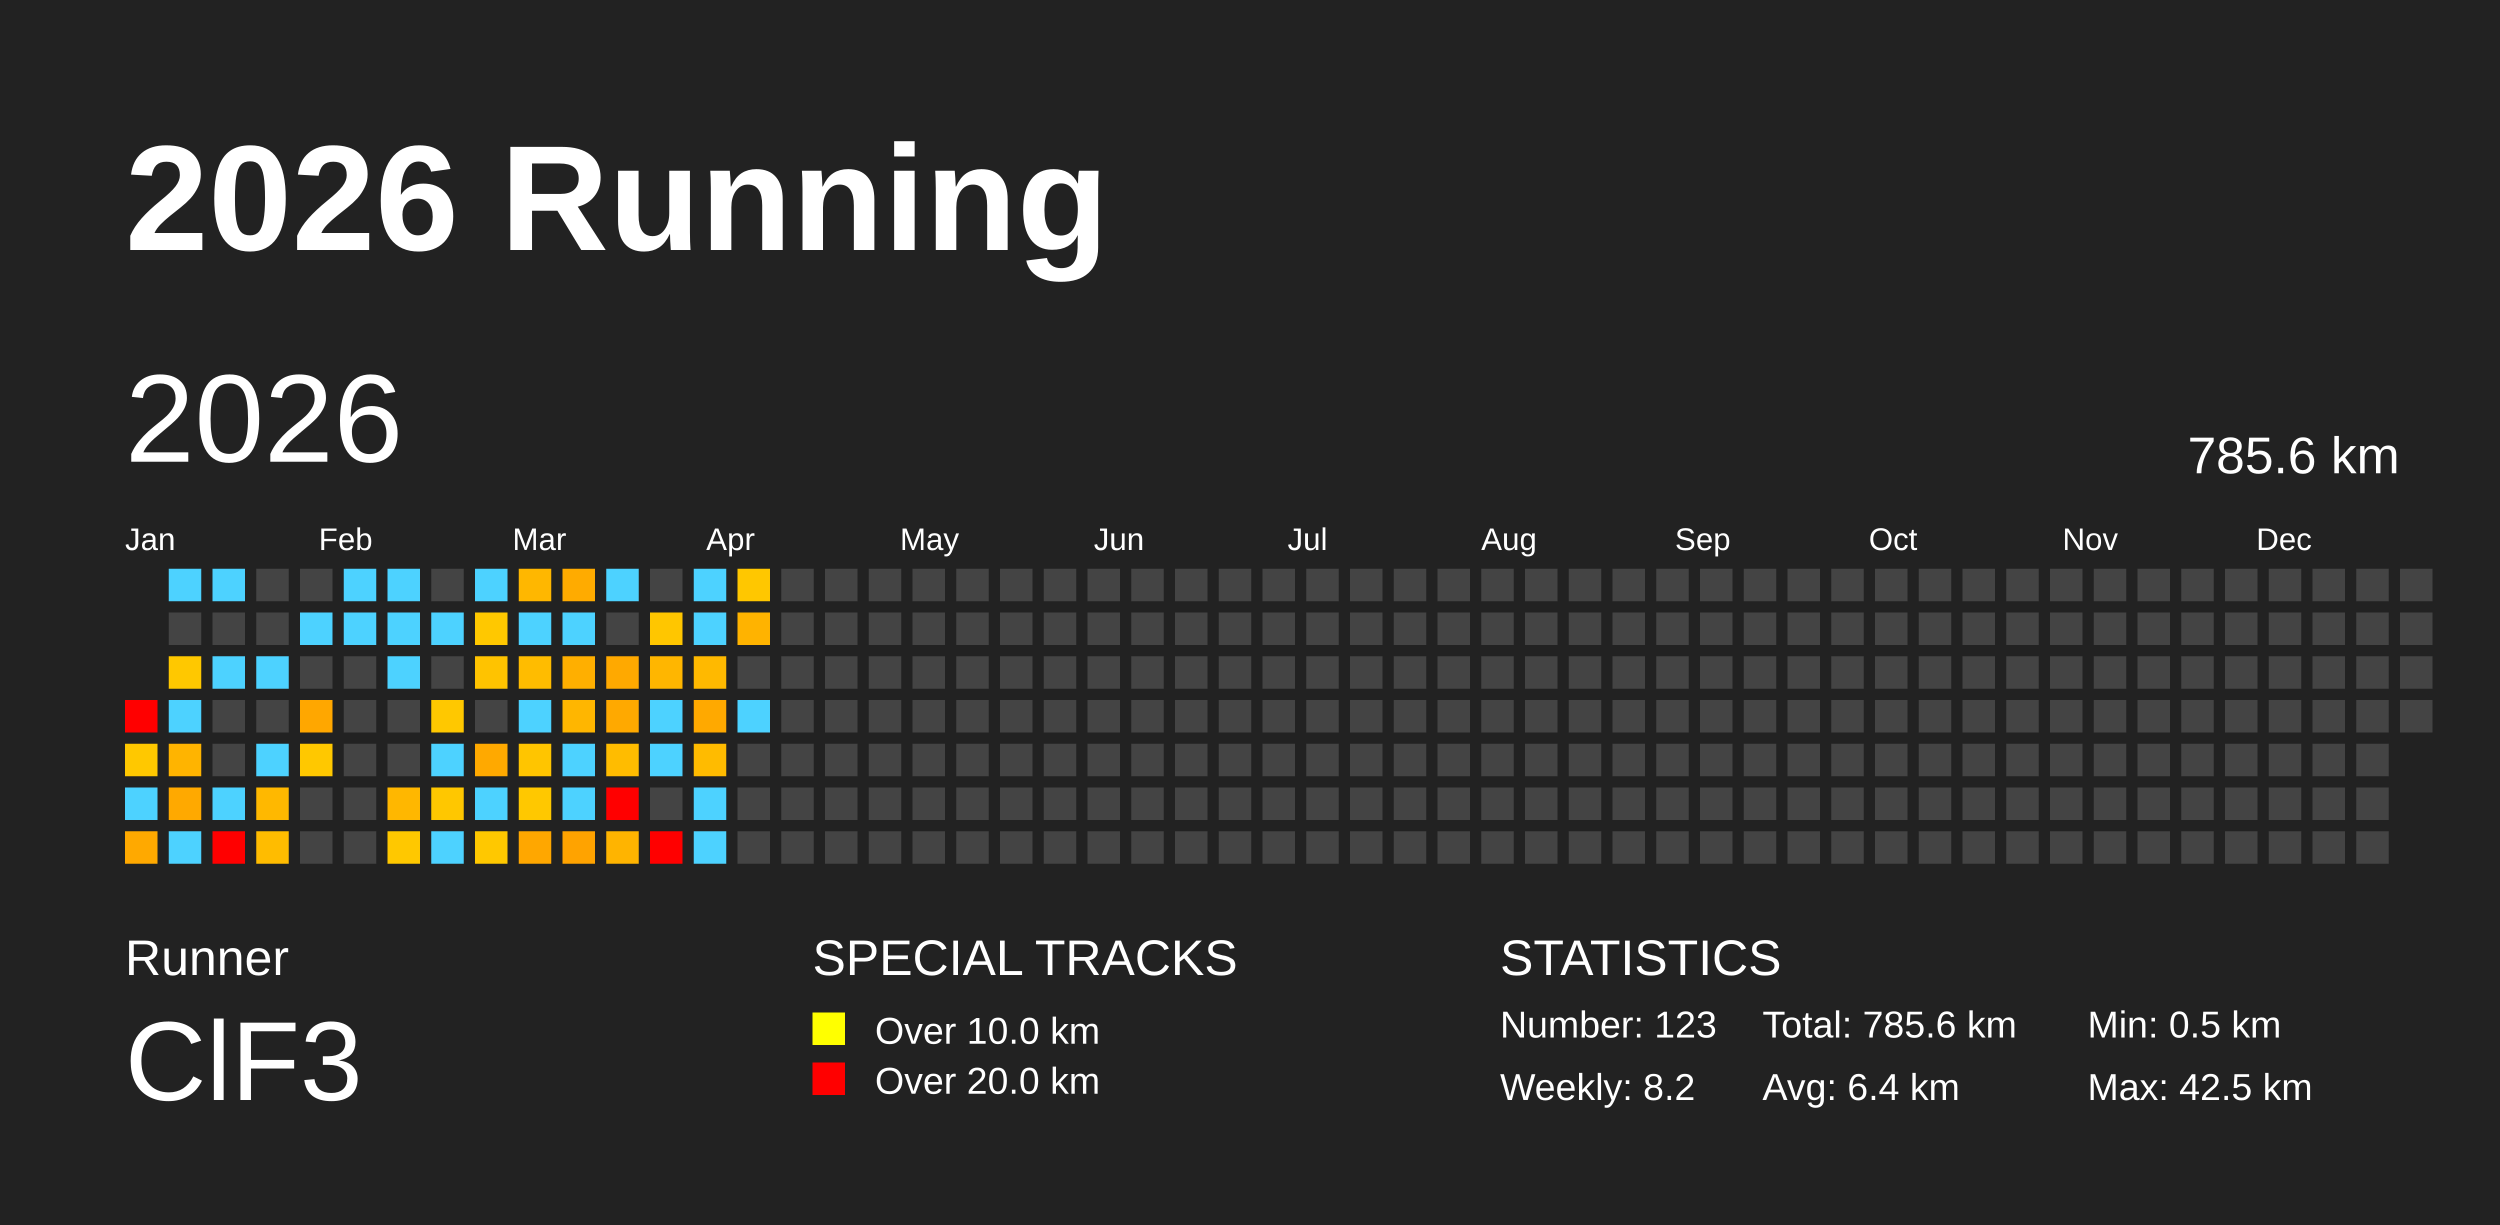
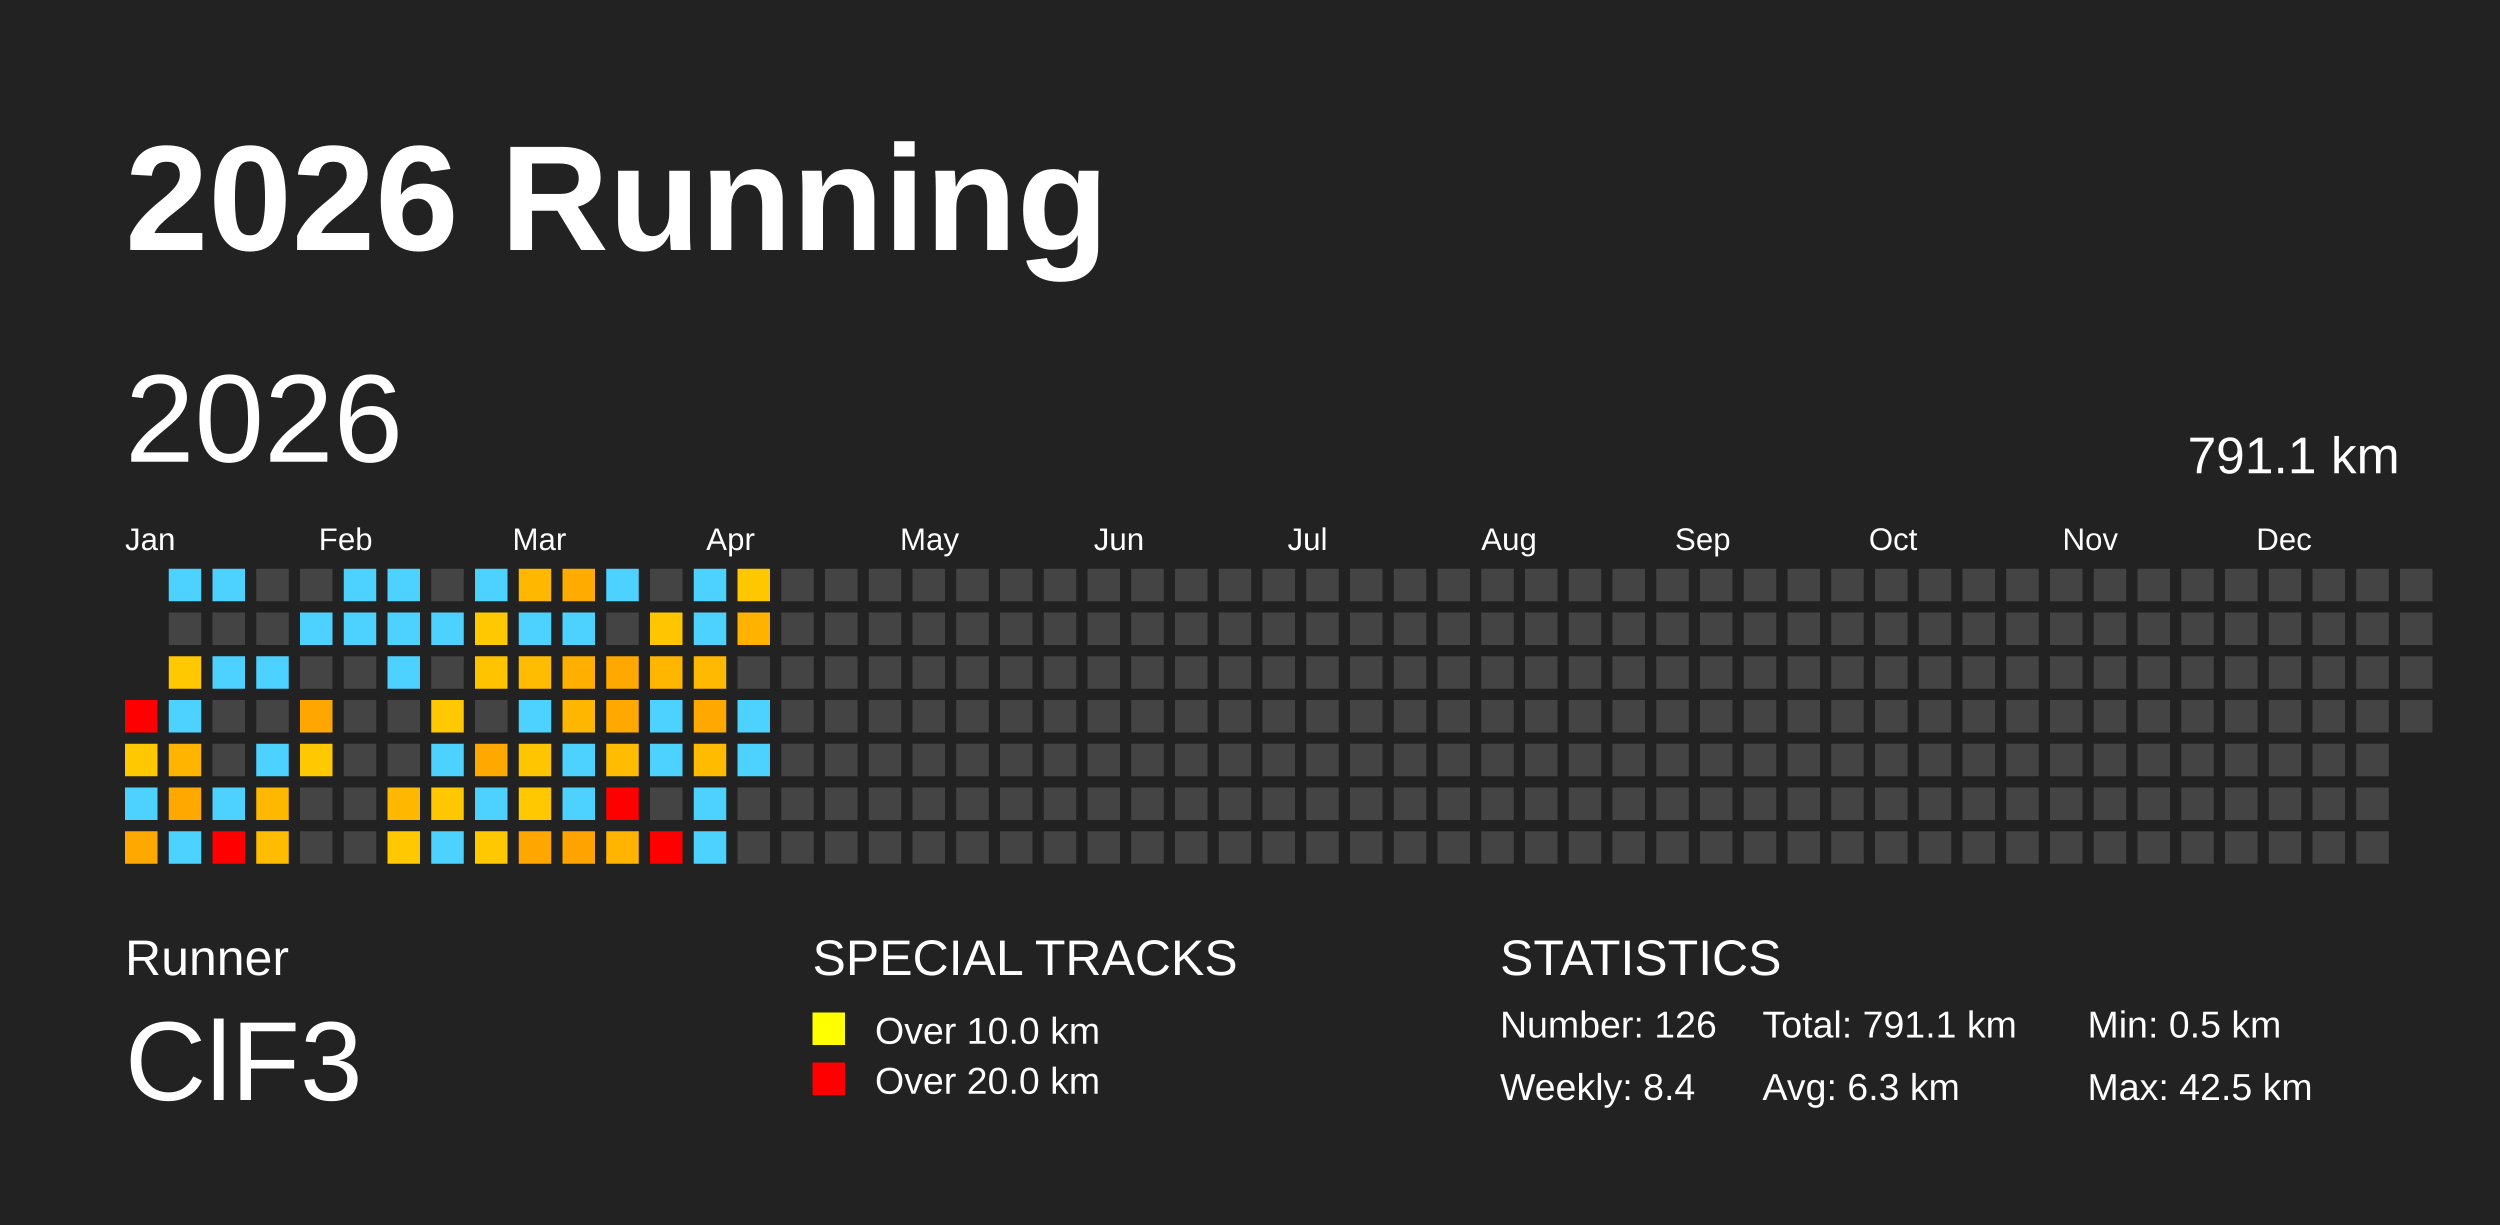
<svg xmlns="http://www.w3.org/2000/svg" baseProfile="full" height="98mm" version="1.1" viewBox="0,0,200,98" width="200mm">
  <defs />
  <rect fill="#222222" height="98" width="200" x="0" y="0" />
  <text fill="#FFFFFF" style="font-size:12px; font-family:Arial; font-weight:bold;" x="10" y="20">2026 Running</text>
  <text fill="#FFFFFF" style="font-size:4px; font-family:Arial" x="10" y="78">Runner</text>
  <text fill="#FFFFFF" style="font-size:9px; font-family:Arial" x="10" y="88">ClF3</text>
  <text fill="#FFFFFF" style="font-size:4px; font-family:Arial" x="65" y="78">SPECIAL TRACKS</text>
  <rect fill="yellow" height="2.6" width="2.6" x="65" y="81" />
  <text fill="#FFFFFF" style="font-size:3px; font-family:Arial" x="70" y="83.5">Over 10.0 km</text>
  <rect fill="red" height="2.6" width="2.6" x="65" y="85" />
  <text fill="#FFFFFF" style="font-size:3px; font-family:Arial" x="70" y="87.5">Over 20.0 km</text>
  <text fill="#FFFFFF" style="font-size:4px; font-family:Arial" x="120" y="78">STATISTICS</text>
-   <text fill="#FFFFFF" style="font-size:3px; font-family:Arial" x="120" y="83">Number: 123</text>
-   <text fill="#FFFFFF" style="font-size:3px; font-family:Arial" x="120" y="88">Weekly: 8.2</text>
-   <text fill="#FFFFFF" style="font-size:3px; font-family:Arial" x="141" y="83">Total: 785.6 km</text>
-   <text fill="#FFFFFF" style="font-size:3px; font-family:Arial" x="141" y="88">Avg: 6.4 km</text>
+   <text fill="#FFFFFF" style="font-size:3px; font-family:Arial" x="120" y="83">Number: 126</text>
+   <text fill="#FFFFFF" style="font-size:3px; font-family:Arial" x="120" y="88">Weekly: 8.4</text>
+   <text fill="#FFFFFF" style="font-size:3px; font-family:Arial" x="141" y="83">Total: 791.1 km</text>
+   <text fill="#FFFFFF" style="font-size:3px; font-family:Arial" x="141" y="88">Avg: 6.3 km</text>
  <text fill="#FFFFFF" style="font-size:3px; font-family:Arial" x="167" y="83">Min: 0.5 km</text>
  <text fill="#FFFFFF" style="font-size:3px; font-family:Arial" x="167" y="88">Max: 42.5 km</text>
  <text dominant-baseline="hanging" fill="#FFFFFF" style="font-size:10.0px; font-family:Arial;" x="10" y="30">2026</text>
-   <text dominant-baseline="hanging" fill="#FFFFFF" style="font-size:4.125px; font-family:Arial;" x="175" y="35">785.6 km</text>
+   <text dominant-baseline="hanging" fill="#FFFFFF" style="font-size:4.125px; font-family:Arial;" x="175" y="35">791.1 km</text>
  <text fill="#FFFFFF" style="font-size:2.5px; font-family:Arial" x="10.0" y="44">Jan</text>
  <text fill="#FFFFFF" style="font-size:2.5px; font-family:Arial" x="25.5" y="44">Feb</text>
  <text fill="#FFFFFF" style="font-size:2.5px; font-family:Arial" x="41.0" y="44">Mar</text>
  <text fill="#FFFFFF" style="font-size:2.5px; font-family:Arial" x="56.5" y="44">Apr</text>
  <text fill="#FFFFFF" style="font-size:2.5px; font-family:Arial" x="72.0" y="44">May</text>
  <text fill="#FFFFFF" style="font-size:2.5px; font-family:Arial" x="87.5" y="44">Jun</text>
  <text fill="#FFFFFF" style="font-size:2.5px; font-family:Arial" x="103.0" y="44">Jul</text>
  <text fill="#FFFFFF" style="font-size:2.5px; font-family:Arial" x="118.5" y="44">Aug</text>
  <text fill="#FFFFFF" style="font-size:2.5px; font-family:Arial" x="134.0" y="44">Sep</text>
  <text fill="#FFFFFF" style="font-size:2.5px; font-family:Arial" x="149.5" y="44">Oct</text>
  <text fill="#FFFFFF" style="font-size:2.5px; font-family:Arial" x="165.0" y="44">Nov</text>
  <text fill="#FFFFFF" style="font-size:2.5px; font-family:Arial" x="180.5" y="44">Dec</text>
  <rect fill="red" height="2.6" width="2.6" x="10.0" y="56.0" />
  <rect fill="#ffc800" height="2.6" width="2.6" x="10.0" y="59.5" />
  <rect fill="#4dd2ff" height="2.6" width="2.6" x="10.0" y="63.0" />
  <rect fill="#ffa900" height="2.6" width="2.6" x="10.0" y="66.5" />
  <rect fill="#4dd2ff" height="2.6" width="2.6" x="13.5" y="45.5" />
  <rect fill="#444444" height="2.6" width="2.6" x="13.5" y="49.0" />
  <rect fill="#ffc800" height="2.6" width="2.6" x="13.5" y="52.5" />
  <rect fill="#4dd2ff" height="2.6" width="2.6" x="13.5" y="56.0" />
  <rect fill="#ffb400" height="2.6" width="2.6" x="13.5" y="59.5" />
  <rect fill="#ffa900" height="2.6" width="2.6" x="13.5" y="63.0" />
  <rect fill="#4dd2ff" height="2.6" width="2.6" x="13.5" y="66.5" />
  <rect fill="#4dd2ff" height="2.6" width="2.6" x="17.0" y="45.5" />
  <rect fill="#444444" height="2.6" width="2.6" x="17.0" y="49.0" />
  <rect fill="#4dd2ff" height="2.6" width="2.6" x="17.0" y="52.5" />
  <rect fill="#444444" height="2.6" width="2.6" x="17.0" y="56.0" />
  <rect fill="#444444" height="2.6" width="2.6" x="17.0" y="59.5" />
  <rect fill="#4dd2ff" height="2.6" width="2.6" x="17.0" y="63.0" />
  <rect fill="red" height="2.6" width="2.6" x="17.0" y="66.5" />
  <rect fill="#444444" height="2.6" width="2.6" x="20.5" y="45.5" />
  <rect fill="#444444" height="2.6" width="2.6" x="20.5" y="49.0" />
  <rect fill="#4dd2ff" height="2.6" width="2.6" x="20.5" y="52.5" />
  <rect fill="#444444" height="2.6" width="2.6" x="20.5" y="56.0" />
  <rect fill="#4dd2ff" height="2.6" width="2.6" x="20.5" y="59.5" />
  <rect fill="#ffb800" height="2.6" width="2.6" x="20.5" y="63.0" />
  <rect fill="#ffbc00" height="2.6" width="2.6" x="20.5" y="66.5" />
  <rect fill="#444444" height="2.6" width="2.6" x="24.0" y="45.5" />
  <rect fill="#4dd2ff" height="2.6" width="2.6" x="24.0" y="49.0" />
  <rect fill="#444444" height="2.6" width="2.6" x="24.0" y="52.5" />
  <rect fill="#ffa700" height="2.6" width="2.6" x="24.0" y="56.0" />
  <rect fill="#ffc800" height="2.6" width="2.6" x="24.0" y="59.5" />
  <rect fill="#444444" height="2.6" width="2.6" x="24.0" y="63.0" />
  <rect fill="#444444" height="2.6" width="2.6" x="24.0" y="66.5" />
  <rect fill="#4dd2ff" height="2.6" width="2.6" x="27.5" y="45.5" />
  <rect fill="#4dd2ff" height="2.6" width="2.6" x="27.5" y="49.0" />
  <rect fill="#444444" height="2.6" width="2.6" x="27.5" y="52.5" />
  <rect fill="#444444" height="2.6" width="2.6" x="27.5" y="56.0" />
  <rect fill="#444444" height="2.6" width="2.6" x="27.5" y="59.5" />
  <rect fill="#444444" height="2.6" width="2.6" x="27.5" y="63.0" />
  <rect fill="#444444" height="2.6" width="2.6" x="27.5" y="66.5" />
  <rect fill="#4dd2ff" height="2.6" width="2.6" x="31.0" y="45.5" />
  <rect fill="#4dd2ff" height="2.6" width="2.6" x="31.0" y="49.0" />
  <rect fill="#4dd2ff" height="2.6" width="2.6" x="31.0" y="52.5" />
  <rect fill="#444444" height="2.6" width="2.6" x="31.0" y="56.0" />
  <rect fill="#444444" height="2.6" width="2.6" x="31.0" y="59.5" />
  <rect fill="#ffb700" height="2.6" width="2.6" x="31.0" y="63.0" />
  <rect fill="#ffc800" height="2.6" width="2.6" x="31.0" y="66.5" />
  <rect fill="#444444" height="2.6" width="2.6" x="34.5" y="45.5" />
  <rect fill="#4dd2ff" height="2.6" width="2.6" x="34.5" y="49.0" />
  <rect fill="#444444" height="2.6" width="2.6" x="34.5" y="52.5" />
  <rect fill="#ffc800" height="2.6" width="2.6" x="34.5" y="56.0" />
  <rect fill="#4dd2ff" height="2.6" width="2.6" x="34.5" y="59.5" />
  <rect fill="#ffc700" height="2.6" width="2.6" x="34.5" y="63.0" />
  <rect fill="#4dd2ff" height="2.6" width="2.6" x="34.5" y="66.5" />
  <rect fill="#4dd2ff" height="2.6" width="2.6" x="38.0" y="45.5" />
  <rect fill="#ffc800" height="2.6" width="2.6" x="38.0" y="49.0" />
  <rect fill="#ffc300" height="2.6" width="2.6" x="38.0" y="52.5" />
  <rect fill="#444444" height="2.6" width="2.6" x="38.0" y="56.0" />
  <rect fill="#ffa900" height="2.6" width="2.6" x="38.0" y="59.5" />
  <rect fill="#4dd2ff" height="2.6" width="2.6" x="38.0" y="63.0" />
  <rect fill="#ffc800" height="2.6" width="2.6" x="38.0" y="66.5" />
  <rect fill="#ffb700" height="2.6" width="2.6" x="41.5" y="45.5" />
  <rect fill="#4dd2ff" height="2.6" width="2.6" x="41.5" y="49.0" />
  <rect fill="#ffbc00" height="2.6" width="2.6" x="41.5" y="52.5" />
  <rect fill="#4dd2ff" height="2.6" width="2.6" x="41.5" y="56.0" />
  <rect fill="#ffc500" height="2.6" width="2.6" x="41.5" y="59.5" />
  <rect fill="#ffc800" height="2.6" width="2.6" x="41.5" y="63.0" />
  <rect fill="#ffa700" height="2.6" width="2.6" x="41.5" y="66.5" />
  <rect fill="#ffab00" height="2.6" width="2.6" x="45.0" y="45.5" />
  <rect fill="#4dd2ff" height="2.6" width="2.6" x="45.0" y="49.0" />
  <rect fill="#ffaf00" height="2.6" width="2.6" x="45.0" y="52.5" />
  <rect fill="#ffb600" height="2.6" width="2.6" x="45.0" y="56.0" />
  <rect fill="#4dd2ff" height="2.6" width="2.6" x="45.0" y="59.5" />
  <rect fill="#4dd2ff" height="2.6" width="2.6" x="45.0" y="63.0" />
  <rect fill="#ffa300" height="2.6" width="2.6" x="45.0" y="66.5" />
  <rect fill="#4dd2ff" height="2.6" width="2.6" x="48.5" y="45.5" />
  <rect fill="#444444" height="2.6" width="2.6" x="48.5" y="49.0" />
  <rect fill="#ffa900" height="2.6" width="2.6" x="48.5" y="52.5" />
  <rect fill="#ffa900" height="2.6" width="2.6" x="48.5" y="56.0" />
  <rect fill="#ffbc00" height="2.6" width="2.6" x="48.5" y="59.5" />
  <rect fill="red" height="2.6" width="2.6" x="48.5" y="63.0" />
  <rect fill="#ffb400" height="2.6" width="2.6" x="48.5" y="66.5" />
  <rect fill="#444444" height="2.6" width="2.6" x="52.0" y="45.5" />
  <rect fill="#ffc600" height="2.6" width="2.6" x="52.0" y="49.0" />
  <rect fill="#ffb600" height="2.6" width="2.6" x="52.0" y="52.5" />
  <rect fill="#4dd2ff" height="2.6" width="2.6" x="52.0" y="56.0" />
  <rect fill="#4dd2ff" height="2.6" width="2.6" x="52.0" y="59.5" />
  <rect fill="#444444" height="2.6" width="2.6" x="52.0" y="63.0" />
  <rect fill="red" height="2.6" width="2.6" x="52.0" y="66.5" />
  <rect fill="#4dd2ff" height="2.6" width="2.6" x="55.5" y="45.5" />
  <rect fill="#4dd2ff" height="2.6" width="2.6" x="55.5" y="49.0" />
  <rect fill="#ffb900" height="2.6" width="2.6" x="55.5" y="52.5" />
  <rect fill="#ffa900" height="2.6" width="2.6" x="55.5" y="56.0" />
  <rect fill="#ffbb00" height="2.6" width="2.6" x="55.5" y="59.5" />
  <rect fill="#4dd2ff" height="2.6" width="2.6" x="55.5" y="63.0" />
  <rect fill="#4dd2ff" height="2.6" width="2.6" x="55.5" y="66.5" />
  <rect fill="#ffc700" height="2.6" width="2.6" x="59.0" y="45.5" />
  <rect fill="#ffb300" height="2.6" width="2.6" x="59.0" y="49.0" />
  <rect fill="#444444" height="2.6" width="2.6" x="59.0" y="52.5" />
  <rect fill="#4dd2ff" height="2.6" width="2.6" x="59.0" y="56.0" />
-   <rect fill="#444444" height="2.6" width="2.6" x="59.0" y="59.5" />
+   <rect fill="#4dd2ff" height="2.6" width="2.6" x="59.0" y="59.5" />
  <rect fill="#444444" height="2.6" width="2.6" x="59.0" y="63.0" />
  <rect fill="#444444" height="2.6" width="2.6" x="59.0" y="66.5" />
  <rect fill="#444444" height="2.6" width="2.6" x="62.5" y="45.5" />
  <rect fill="#444444" height="2.6" width="2.6" x="62.5" y="49.0" />
  <rect fill="#444444" height="2.6" width="2.6" x="62.5" y="52.5" />
  <rect fill="#444444" height="2.6" width="2.6" x="62.5" y="56.0" />
  <rect fill="#444444" height="2.6" width="2.6" x="62.5" y="59.5" />
  <rect fill="#444444" height="2.6" width="2.6" x="62.5" y="63.0" />
  <rect fill="#444444" height="2.6" width="2.6" x="62.5" y="66.5" />
  <rect fill="#444444" height="2.6" width="2.6" x="66.0" y="45.5" />
  <rect fill="#444444" height="2.6" width="2.6" x="66.0" y="49.0" />
  <rect fill="#444444" height="2.6" width="2.6" x="66.0" y="52.5" />
  <rect fill="#444444" height="2.6" width="2.6" x="66.0" y="56.0" />
  <rect fill="#444444" height="2.6" width="2.6" x="66.0" y="59.5" />
  <rect fill="#444444" height="2.6" width="2.6" x="66.0" y="63.0" />
  <rect fill="#444444" height="2.6" width="2.6" x="66.0" y="66.5" />
  <rect fill="#444444" height="2.6" width="2.6" x="69.5" y="45.5" />
  <rect fill="#444444" height="2.6" width="2.6" x="69.5" y="49.0" />
  <rect fill="#444444" height="2.6" width="2.6" x="69.5" y="52.5" />
  <rect fill="#444444" height="2.6" width="2.6" x="69.5" y="56.0" />
  <rect fill="#444444" height="2.6" width="2.6" x="69.5" y="59.5" />
  <rect fill="#444444" height="2.6" width="2.6" x="69.5" y="63.0" />
  <rect fill="#444444" height="2.6" width="2.6" x="69.5" y="66.5" />
  <rect fill="#444444" height="2.6" width="2.6" x="73.0" y="45.5" />
  <rect fill="#444444" height="2.6" width="2.6" x="73.0" y="49.0" />
  <rect fill="#444444" height="2.6" width="2.6" x="73.0" y="52.5" />
  <rect fill="#444444" height="2.6" width="2.6" x="73.0" y="56.0" />
  <rect fill="#444444" height="2.6" width="2.6" x="73.0" y="59.5" />
  <rect fill="#444444" height="2.6" width="2.6" x="73.0" y="63.0" />
  <rect fill="#444444" height="2.6" width="2.6" x="73.0" y="66.5" />
  <rect fill="#444444" height="2.6" width="2.6" x="76.5" y="45.5" />
  <rect fill="#444444" height="2.6" width="2.6" x="76.5" y="49.0" />
  <rect fill="#444444" height="2.6" width="2.6" x="76.5" y="52.5" />
  <rect fill="#444444" height="2.6" width="2.6" x="76.5" y="56.0" />
  <rect fill="#444444" height="2.6" width="2.6" x="76.5" y="59.5" />
  <rect fill="#444444" height="2.6" width="2.6" x="76.5" y="63.0" />
  <rect fill="#444444" height="2.6" width="2.6" x="76.5" y="66.5" />
  <rect fill="#444444" height="2.6" width="2.6" x="80.0" y="45.5" />
  <rect fill="#444444" height="2.6" width="2.6" x="80.0" y="49.0" />
  <rect fill="#444444" height="2.6" width="2.6" x="80.0" y="52.5" />
  <rect fill="#444444" height="2.6" width="2.6" x="80.0" y="56.0" />
  <rect fill="#444444" height="2.6" width="2.6" x="80.0" y="59.5" />
  <rect fill="#444444" height="2.6" width="2.6" x="80.0" y="63.0" />
  <rect fill="#444444" height="2.6" width="2.6" x="80.0" y="66.5" />
  <rect fill="#444444" height="2.6" width="2.6" x="83.5" y="45.5" />
  <rect fill="#444444" height="2.6" width="2.6" x="83.5" y="49.0" />
  <rect fill="#444444" height="2.6" width="2.6" x="83.5" y="52.5" />
  <rect fill="#444444" height="2.6" width="2.6" x="83.5" y="56.0" />
  <rect fill="#444444" height="2.6" width="2.6" x="83.5" y="59.5" />
  <rect fill="#444444" height="2.6" width="2.6" x="83.5" y="63.0" />
  <rect fill="#444444" height="2.6" width="2.6" x="83.5" y="66.5" />
  <rect fill="#444444" height="2.6" width="2.6" x="87.0" y="45.5" />
  <rect fill="#444444" height="2.6" width="2.6" x="87.0" y="49.0" />
  <rect fill="#444444" height="2.6" width="2.6" x="87.0" y="52.5" />
  <rect fill="#444444" height="2.6" width="2.6" x="87.0" y="56.0" />
  <rect fill="#444444" height="2.6" width="2.6" x="87.0" y="59.5" />
  <rect fill="#444444" height="2.6" width="2.6" x="87.0" y="63.0" />
  <rect fill="#444444" height="2.6" width="2.6" x="87.0" y="66.5" />
  <rect fill="#444444" height="2.6" width="2.6" x="90.5" y="45.5" />
  <rect fill="#444444" height="2.6" width="2.6" x="90.5" y="49.0" />
  <rect fill="#444444" height="2.6" width="2.6" x="90.5" y="52.5" />
  <rect fill="#444444" height="2.6" width="2.6" x="90.5" y="56.0" />
  <rect fill="#444444" height="2.6" width="2.6" x="90.5" y="59.5" />
  <rect fill="#444444" height="2.6" width="2.6" x="90.5" y="63.0" />
  <rect fill="#444444" height="2.6" width="2.6" x="90.5" y="66.5" />
  <rect fill="#444444" height="2.6" width="2.6" x="94.0" y="45.5" />
  <rect fill="#444444" height="2.6" width="2.6" x="94.0" y="49.0" />
  <rect fill="#444444" height="2.6" width="2.6" x="94.0" y="52.5" />
  <rect fill="#444444" height="2.6" width="2.6" x="94.0" y="56.0" />
  <rect fill="#444444" height="2.6" width="2.6" x="94.0" y="59.5" />
  <rect fill="#444444" height="2.6" width="2.6" x="94.0" y="63.0" />
  <rect fill="#444444" height="2.6" width="2.6" x="94.0" y="66.5" />
  <rect fill="#444444" height="2.6" width="2.6" x="97.5" y="45.5" />
  <rect fill="#444444" height="2.6" width="2.6" x="97.5" y="49.0" />
  <rect fill="#444444" height="2.6" width="2.6" x="97.5" y="52.5" />
  <rect fill="#444444" height="2.6" width="2.6" x="97.5" y="56.0" />
  <rect fill="#444444" height="2.6" width="2.6" x="97.5" y="59.5" />
  <rect fill="#444444" height="2.6" width="2.6" x="97.5" y="63.0" />
  <rect fill="#444444" height="2.6" width="2.6" x="97.5" y="66.5" />
  <rect fill="#444444" height="2.6" width="2.6" x="101.0" y="45.5" />
  <rect fill="#444444" height="2.6" width="2.6" x="101.0" y="49.0" />
  <rect fill="#444444" height="2.6" width="2.6" x="101.0" y="52.5" />
  <rect fill="#444444" height="2.6" width="2.6" x="101.0" y="56.0" />
  <rect fill="#444444" height="2.6" width="2.6" x="101.0" y="59.5" />
  <rect fill="#444444" height="2.6" width="2.6" x="101.0" y="63.0" />
  <rect fill="#444444" height="2.6" width="2.6" x="101.0" y="66.5" />
  <rect fill="#444444" height="2.6" width="2.6" x="104.5" y="45.5" />
  <rect fill="#444444" height="2.6" width="2.6" x="104.5" y="49.0" />
  <rect fill="#444444" height="2.6" width="2.6" x="104.5" y="52.5" />
  <rect fill="#444444" height="2.6" width="2.6" x="104.5" y="56.0" />
  <rect fill="#444444" height="2.6" width="2.6" x="104.5" y="59.5" />
  <rect fill="#444444" height="2.6" width="2.6" x="104.5" y="63.0" />
  <rect fill="#444444" height="2.6" width="2.6" x="104.5" y="66.5" />
  <rect fill="#444444" height="2.6" width="2.6" x="108.0" y="45.5" />
  <rect fill="#444444" height="2.6" width="2.6" x="108.0" y="49.0" />
  <rect fill="#444444" height="2.6" width="2.6" x="108.0" y="52.5" />
  <rect fill="#444444" height="2.6" width="2.6" x="108.0" y="56.0" />
  <rect fill="#444444" height="2.6" width="2.6" x="108.0" y="59.5" />
  <rect fill="#444444" height="2.6" width="2.6" x="108.0" y="63.0" />
  <rect fill="#444444" height="2.6" width="2.6" x="108.0" y="66.5" />
  <rect fill="#444444" height="2.6" width="2.6" x="111.5" y="45.5" />
  <rect fill="#444444" height="2.6" width="2.6" x="111.5" y="49.0" />
  <rect fill="#444444" height="2.6" width="2.6" x="111.5" y="52.5" />
  <rect fill="#444444" height="2.6" width="2.6" x="111.5" y="56.0" />
  <rect fill="#444444" height="2.6" width="2.6" x="111.5" y="59.5" />
  <rect fill="#444444" height="2.6" width="2.6" x="111.5" y="63.0" />
  <rect fill="#444444" height="2.6" width="2.6" x="111.5" y="66.5" />
  <rect fill="#444444" height="2.6" width="2.6" x="115.0" y="45.5" />
  <rect fill="#444444" height="2.6" width="2.6" x="115.0" y="49.0" />
  <rect fill="#444444" height="2.6" width="2.6" x="115.0" y="52.5" />
  <rect fill="#444444" height="2.6" width="2.6" x="115.0" y="56.0" />
  <rect fill="#444444" height="2.6" width="2.6" x="115.0" y="59.5" />
  <rect fill="#444444" height="2.6" width="2.6" x="115.0" y="63.0" />
  <rect fill="#444444" height="2.6" width="2.6" x="115.0" y="66.5" />
  <rect fill="#444444" height="2.6" width="2.6" x="118.5" y="45.5" />
  <rect fill="#444444" height="2.6" width="2.6" x="118.5" y="49.0" />
  <rect fill="#444444" height="2.6" width="2.6" x="118.5" y="52.5" />
  <rect fill="#444444" height="2.6" width="2.6" x="118.5" y="56.0" />
  <rect fill="#444444" height="2.6" width="2.6" x="118.5" y="59.5" />
  <rect fill="#444444" height="2.6" width="2.6" x="118.5" y="63.0" />
  <rect fill="#444444" height="2.6" width="2.6" x="118.5" y="66.5" />
  <rect fill="#444444" height="2.6" width="2.6" x="122.0" y="45.5" />
  <rect fill="#444444" height="2.6" width="2.6" x="122.0" y="49.0" />
  <rect fill="#444444" height="2.6" width="2.6" x="122.0" y="52.5" />
  <rect fill="#444444" height="2.6" width="2.6" x="122.0" y="56.0" />
  <rect fill="#444444" height="2.6" width="2.6" x="122.0" y="59.5" />
  <rect fill="#444444" height="2.6" width="2.6" x="122.0" y="63.0" />
  <rect fill="#444444" height="2.6" width="2.6" x="122.0" y="66.5" />
  <rect fill="#444444" height="2.6" width="2.6" x="125.5" y="45.5" />
  <rect fill="#444444" height="2.6" width="2.6" x="125.5" y="49.0" />
  <rect fill="#444444" height="2.6" width="2.6" x="125.5" y="52.5" />
  <rect fill="#444444" height="2.6" width="2.6" x="125.5" y="56.0" />
  <rect fill="#444444" height="2.6" width="2.6" x="125.5" y="59.5" />
  <rect fill="#444444" height="2.6" width="2.6" x="125.5" y="63.0" />
  <rect fill="#444444" height="2.6" width="2.6" x="125.5" y="66.5" />
  <rect fill="#444444" height="2.6" width="2.6" x="129.0" y="45.5" />
  <rect fill="#444444" height="2.6" width="2.6" x="129.0" y="49.0" />
  <rect fill="#444444" height="2.6" width="2.6" x="129.0" y="52.5" />
  <rect fill="#444444" height="2.6" width="2.6" x="129.0" y="56.0" />
  <rect fill="#444444" height="2.6" width="2.6" x="129.0" y="59.5" />
  <rect fill="#444444" height="2.6" width="2.6" x="129.0" y="63.0" />
  <rect fill="#444444" height="2.6" width="2.6" x="129.0" y="66.5" />
  <rect fill="#444444" height="2.6" width="2.6" x="132.5" y="45.5" />
  <rect fill="#444444" height="2.6" width="2.6" x="132.5" y="49.0" />
  <rect fill="#444444" height="2.6" width="2.6" x="132.5" y="52.5" />
  <rect fill="#444444" height="2.6" width="2.6" x="132.5" y="56.0" />
  <rect fill="#444444" height="2.6" width="2.6" x="132.5" y="59.5" />
  <rect fill="#444444" height="2.6" width="2.6" x="132.5" y="63.0" />
  <rect fill="#444444" height="2.6" width="2.6" x="132.5" y="66.5" />
  <rect fill="#444444" height="2.6" width="2.6" x="136.0" y="45.5" />
  <rect fill="#444444" height="2.6" width="2.6" x="136.0" y="49.0" />
  <rect fill="#444444" height="2.6" width="2.6" x="136.0" y="52.5" />
  <rect fill="#444444" height="2.6" width="2.6" x="136.0" y="56.0" />
  <rect fill="#444444" height="2.6" width="2.6" x="136.0" y="59.5" />
  <rect fill="#444444" height="2.6" width="2.6" x="136.0" y="63.0" />
  <rect fill="#444444" height="2.6" width="2.6" x="136.0" y="66.5" />
  <rect fill="#444444" height="2.6" width="2.6" x="139.5" y="45.5" />
  <rect fill="#444444" height="2.6" width="2.6" x="139.5" y="49.0" />
  <rect fill="#444444" height="2.6" width="2.6" x="139.5" y="52.5" />
  <rect fill="#444444" height="2.6" width="2.6" x="139.5" y="56.0" />
  <rect fill="#444444" height="2.6" width="2.6" x="139.5" y="59.5" />
  <rect fill="#444444" height="2.6" width="2.6" x="139.5" y="63.0" />
  <rect fill="#444444" height="2.6" width="2.6" x="139.5" y="66.5" />
  <rect fill="#444444" height="2.6" width="2.6" x="143.0" y="45.5" />
  <rect fill="#444444" height="2.6" width="2.6" x="143.0" y="49.0" />
  <rect fill="#444444" height="2.6" width="2.6" x="143.0" y="52.5" />
  <rect fill="#444444" height="2.6" width="2.6" x="143.0" y="56.0" />
  <rect fill="#444444" height="2.6" width="2.6" x="143.0" y="59.5" />
  <rect fill="#444444" height="2.6" width="2.6" x="143.0" y="63.0" />
  <rect fill="#444444" height="2.6" width="2.6" x="143.0" y="66.5" />
  <rect fill="#444444" height="2.6" width="2.6" x="146.5" y="45.5" />
  <rect fill="#444444" height="2.6" width="2.6" x="146.5" y="49.0" />
  <rect fill="#444444" height="2.6" width="2.6" x="146.5" y="52.5" />
  <rect fill="#444444" height="2.6" width="2.6" x="146.5" y="56.0" />
  <rect fill="#444444" height="2.6" width="2.6" x="146.5" y="59.5" />
  <rect fill="#444444" height="2.6" width="2.6" x="146.5" y="63.0" />
  <rect fill="#444444" height="2.6" width="2.6" x="146.5" y="66.5" />
  <rect fill="#444444" height="2.6" width="2.6" x="150.0" y="45.5" />
  <rect fill="#444444" height="2.6" width="2.6" x="150.0" y="49.0" />
  <rect fill="#444444" height="2.6" width="2.6" x="150.0" y="52.5" />
  <rect fill="#444444" height="2.6" width="2.6" x="150.0" y="56.0" />
  <rect fill="#444444" height="2.6" width="2.6" x="150.0" y="59.5" />
  <rect fill="#444444" height="2.6" width="2.6" x="150.0" y="63.0" />
  <rect fill="#444444" height="2.6" width="2.6" x="150.0" y="66.5" />
  <rect fill="#444444" height="2.6" width="2.6" x="153.5" y="45.5" />
  <rect fill="#444444" height="2.6" width="2.6" x="153.5" y="49.0" />
  <rect fill="#444444" height="2.6" width="2.6" x="153.5" y="52.5" />
  <rect fill="#444444" height="2.6" width="2.6" x="153.5" y="56.0" />
  <rect fill="#444444" height="2.6" width="2.6" x="153.5" y="59.5" />
  <rect fill="#444444" height="2.6" width="2.6" x="153.5" y="63.0" />
  <rect fill="#444444" height="2.6" width="2.6" x="153.5" y="66.5" />
  <rect fill="#444444" height="2.6" width="2.6" x="157.0" y="45.5" />
  <rect fill="#444444" height="2.6" width="2.6" x="157.0" y="49.0" />
  <rect fill="#444444" height="2.6" width="2.6" x="157.0" y="52.5" />
  <rect fill="#444444" height="2.6" width="2.6" x="157.0" y="56.0" />
  <rect fill="#444444" height="2.6" width="2.6" x="157.0" y="59.5" />
  <rect fill="#444444" height="2.6" width="2.6" x="157.0" y="63.0" />
  <rect fill="#444444" height="2.6" width="2.6" x="157.0" y="66.5" />
  <rect fill="#444444" height="2.6" width="2.6" x="160.5" y="45.5" />
  <rect fill="#444444" height="2.6" width="2.6" x="160.5" y="49.0" />
  <rect fill="#444444" height="2.6" width="2.6" x="160.5" y="52.5" />
  <rect fill="#444444" height="2.6" width="2.6" x="160.5" y="56.0" />
  <rect fill="#444444" height="2.6" width="2.6" x="160.5" y="59.5" />
  <rect fill="#444444" height="2.6" width="2.6" x="160.5" y="63.0" />
  <rect fill="#444444" height="2.6" width="2.6" x="160.5" y="66.5" />
  <rect fill="#444444" height="2.6" width="2.6" x="164.0" y="45.5" />
  <rect fill="#444444" height="2.6" width="2.6" x="164.0" y="49.0" />
  <rect fill="#444444" height="2.6" width="2.6" x="164.0" y="52.5" />
  <rect fill="#444444" height="2.6" width="2.6" x="164.0" y="56.0" />
  <rect fill="#444444" height="2.6" width="2.6" x="164.0" y="59.5" />
  <rect fill="#444444" height="2.6" width="2.6" x="164.0" y="63.0" />
  <rect fill="#444444" height="2.6" width="2.6" x="164.0" y="66.5" />
  <rect fill="#444444" height="2.6" width="2.6" x="167.5" y="45.5" />
  <rect fill="#444444" height="2.6" width="2.6" x="167.5" y="49.0" />
  <rect fill="#444444" height="2.6" width="2.6" x="167.5" y="52.5" />
  <rect fill="#444444" height="2.6" width="2.6" x="167.5" y="56.0" />
  <rect fill="#444444" height="2.6" width="2.6" x="167.5" y="59.5" />
  <rect fill="#444444" height="2.6" width="2.6" x="167.5" y="63.0" />
  <rect fill="#444444" height="2.6" width="2.6" x="167.5" y="66.5" />
  <rect fill="#444444" height="2.6" width="2.6" x="171.0" y="45.5" />
  <rect fill="#444444" height="2.6" width="2.6" x="171.0" y="49.0" />
  <rect fill="#444444" height="2.6" width="2.6" x="171.0" y="52.5" />
  <rect fill="#444444" height="2.6" width="2.6" x="171.0" y="56.0" />
  <rect fill="#444444" height="2.6" width="2.6" x="171.0" y="59.5" />
  <rect fill="#444444" height="2.6" width="2.6" x="171.0" y="63.0" />
  <rect fill="#444444" height="2.6" width="2.6" x="171.0" y="66.5" />
  <rect fill="#444444" height="2.6" width="2.6" x="174.5" y="45.5" />
  <rect fill="#444444" height="2.6" width="2.6" x="174.5" y="49.0" />
  <rect fill="#444444" height="2.6" width="2.6" x="174.5" y="52.5" />
  <rect fill="#444444" height="2.6" width="2.6" x="174.5" y="56.0" />
  <rect fill="#444444" height="2.6" width="2.6" x="174.5" y="59.5" />
  <rect fill="#444444" height="2.6" width="2.6" x="174.5" y="63.0" />
  <rect fill="#444444" height="2.6" width="2.6" x="174.5" y="66.5" />
  <rect fill="#444444" height="2.6" width="2.6" x="178.0" y="45.5" />
  <rect fill="#444444" height="2.6" width="2.6" x="178.0" y="49.0" />
  <rect fill="#444444" height="2.6" width="2.6" x="178.0" y="52.5" />
  <rect fill="#444444" height="2.6" width="2.6" x="178.0" y="56.0" />
  <rect fill="#444444" height="2.6" width="2.6" x="178.0" y="59.5" />
  <rect fill="#444444" height="2.6" width="2.6" x="178.0" y="63.0" />
  <rect fill="#444444" height="2.6" width="2.6" x="178.0" y="66.5" />
  <rect fill="#444444" height="2.6" width="2.6" x="181.5" y="45.5" />
  <rect fill="#444444" height="2.6" width="2.6" x="181.5" y="49.0" />
  <rect fill="#444444" height="2.6" width="2.6" x="181.5" y="52.5" />
  <rect fill="#444444" height="2.6" width="2.6" x="181.5" y="56.0" />
  <rect fill="#444444" height="2.6" width="2.6" x="181.5" y="59.5" />
  <rect fill="#444444" height="2.6" width="2.6" x="181.5" y="63.0" />
  <rect fill="#444444" height="2.6" width="2.6" x="181.5" y="66.5" />
  <rect fill="#444444" height="2.6" width="2.6" x="185.0" y="45.5" />
  <rect fill="#444444" height="2.6" width="2.6" x="185.0" y="49.0" />
  <rect fill="#444444" height="2.6" width="2.6" x="185.0" y="52.5" />
  <rect fill="#444444" height="2.6" width="2.6" x="185.0" y="56.0" />
  <rect fill="#444444" height="2.6" width="2.6" x="185.0" y="59.5" />
  <rect fill="#444444" height="2.6" width="2.6" x="185.0" y="63.0" />
  <rect fill="#444444" height="2.6" width="2.6" x="185.0" y="66.5" />
  <rect fill="#444444" height="2.6" width="2.6" x="188.5" y="45.5" />
  <rect fill="#444444" height="2.6" width="2.6" x="188.5" y="49.0" />
  <rect fill="#444444" height="2.6" width="2.6" x="188.5" y="52.5" />
  <rect fill="#444444" height="2.6" width="2.6" x="188.5" y="56.0" />
  <rect fill="#444444" height="2.6" width="2.6" x="188.5" y="59.5" />
  <rect fill="#444444" height="2.6" width="2.6" x="188.5" y="63.0" />
  <rect fill="#444444" height="2.6" width="2.6" x="188.5" y="66.5" />
  <rect fill="#444444" height="2.6" width="2.6" x="192.0" y="45.5" />
  <rect fill="#444444" height="2.6" width="2.6" x="192.0" y="49.0" />
  <rect fill="#444444" height="2.6" width="2.6" x="192.0" y="52.5" />
  <rect fill="#444444" height="2.6" width="2.6" x="192.0" y="56.0" />
</svg>
